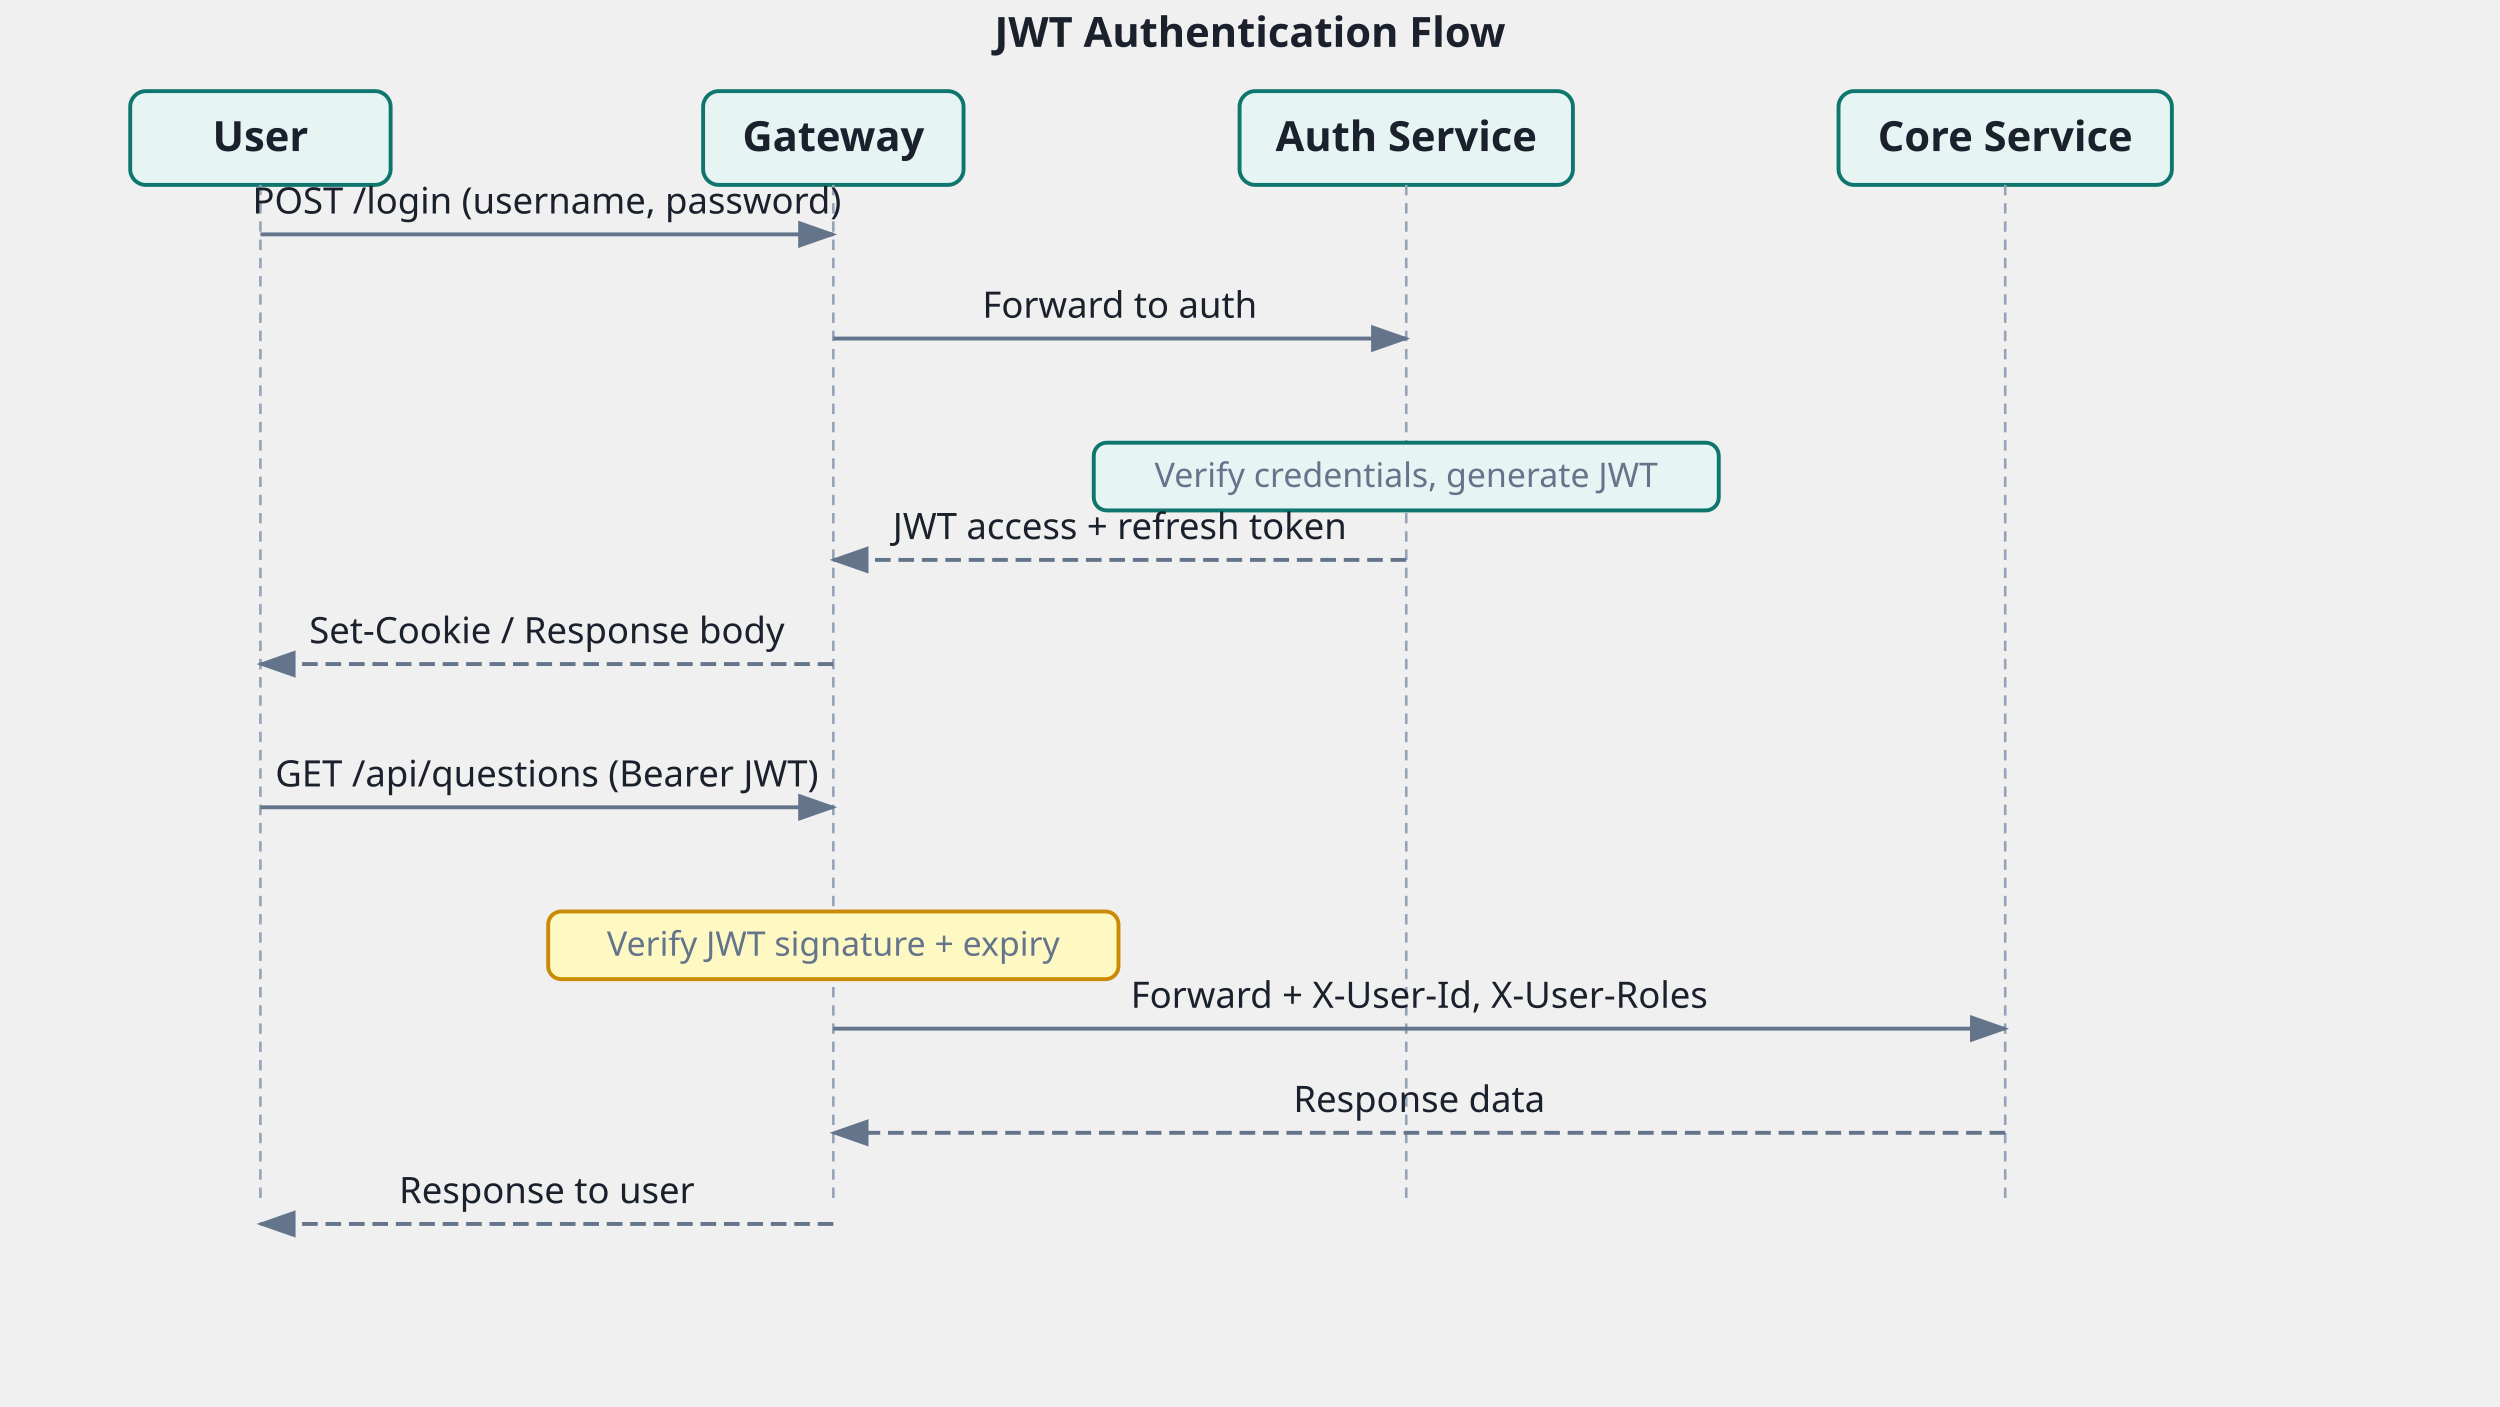
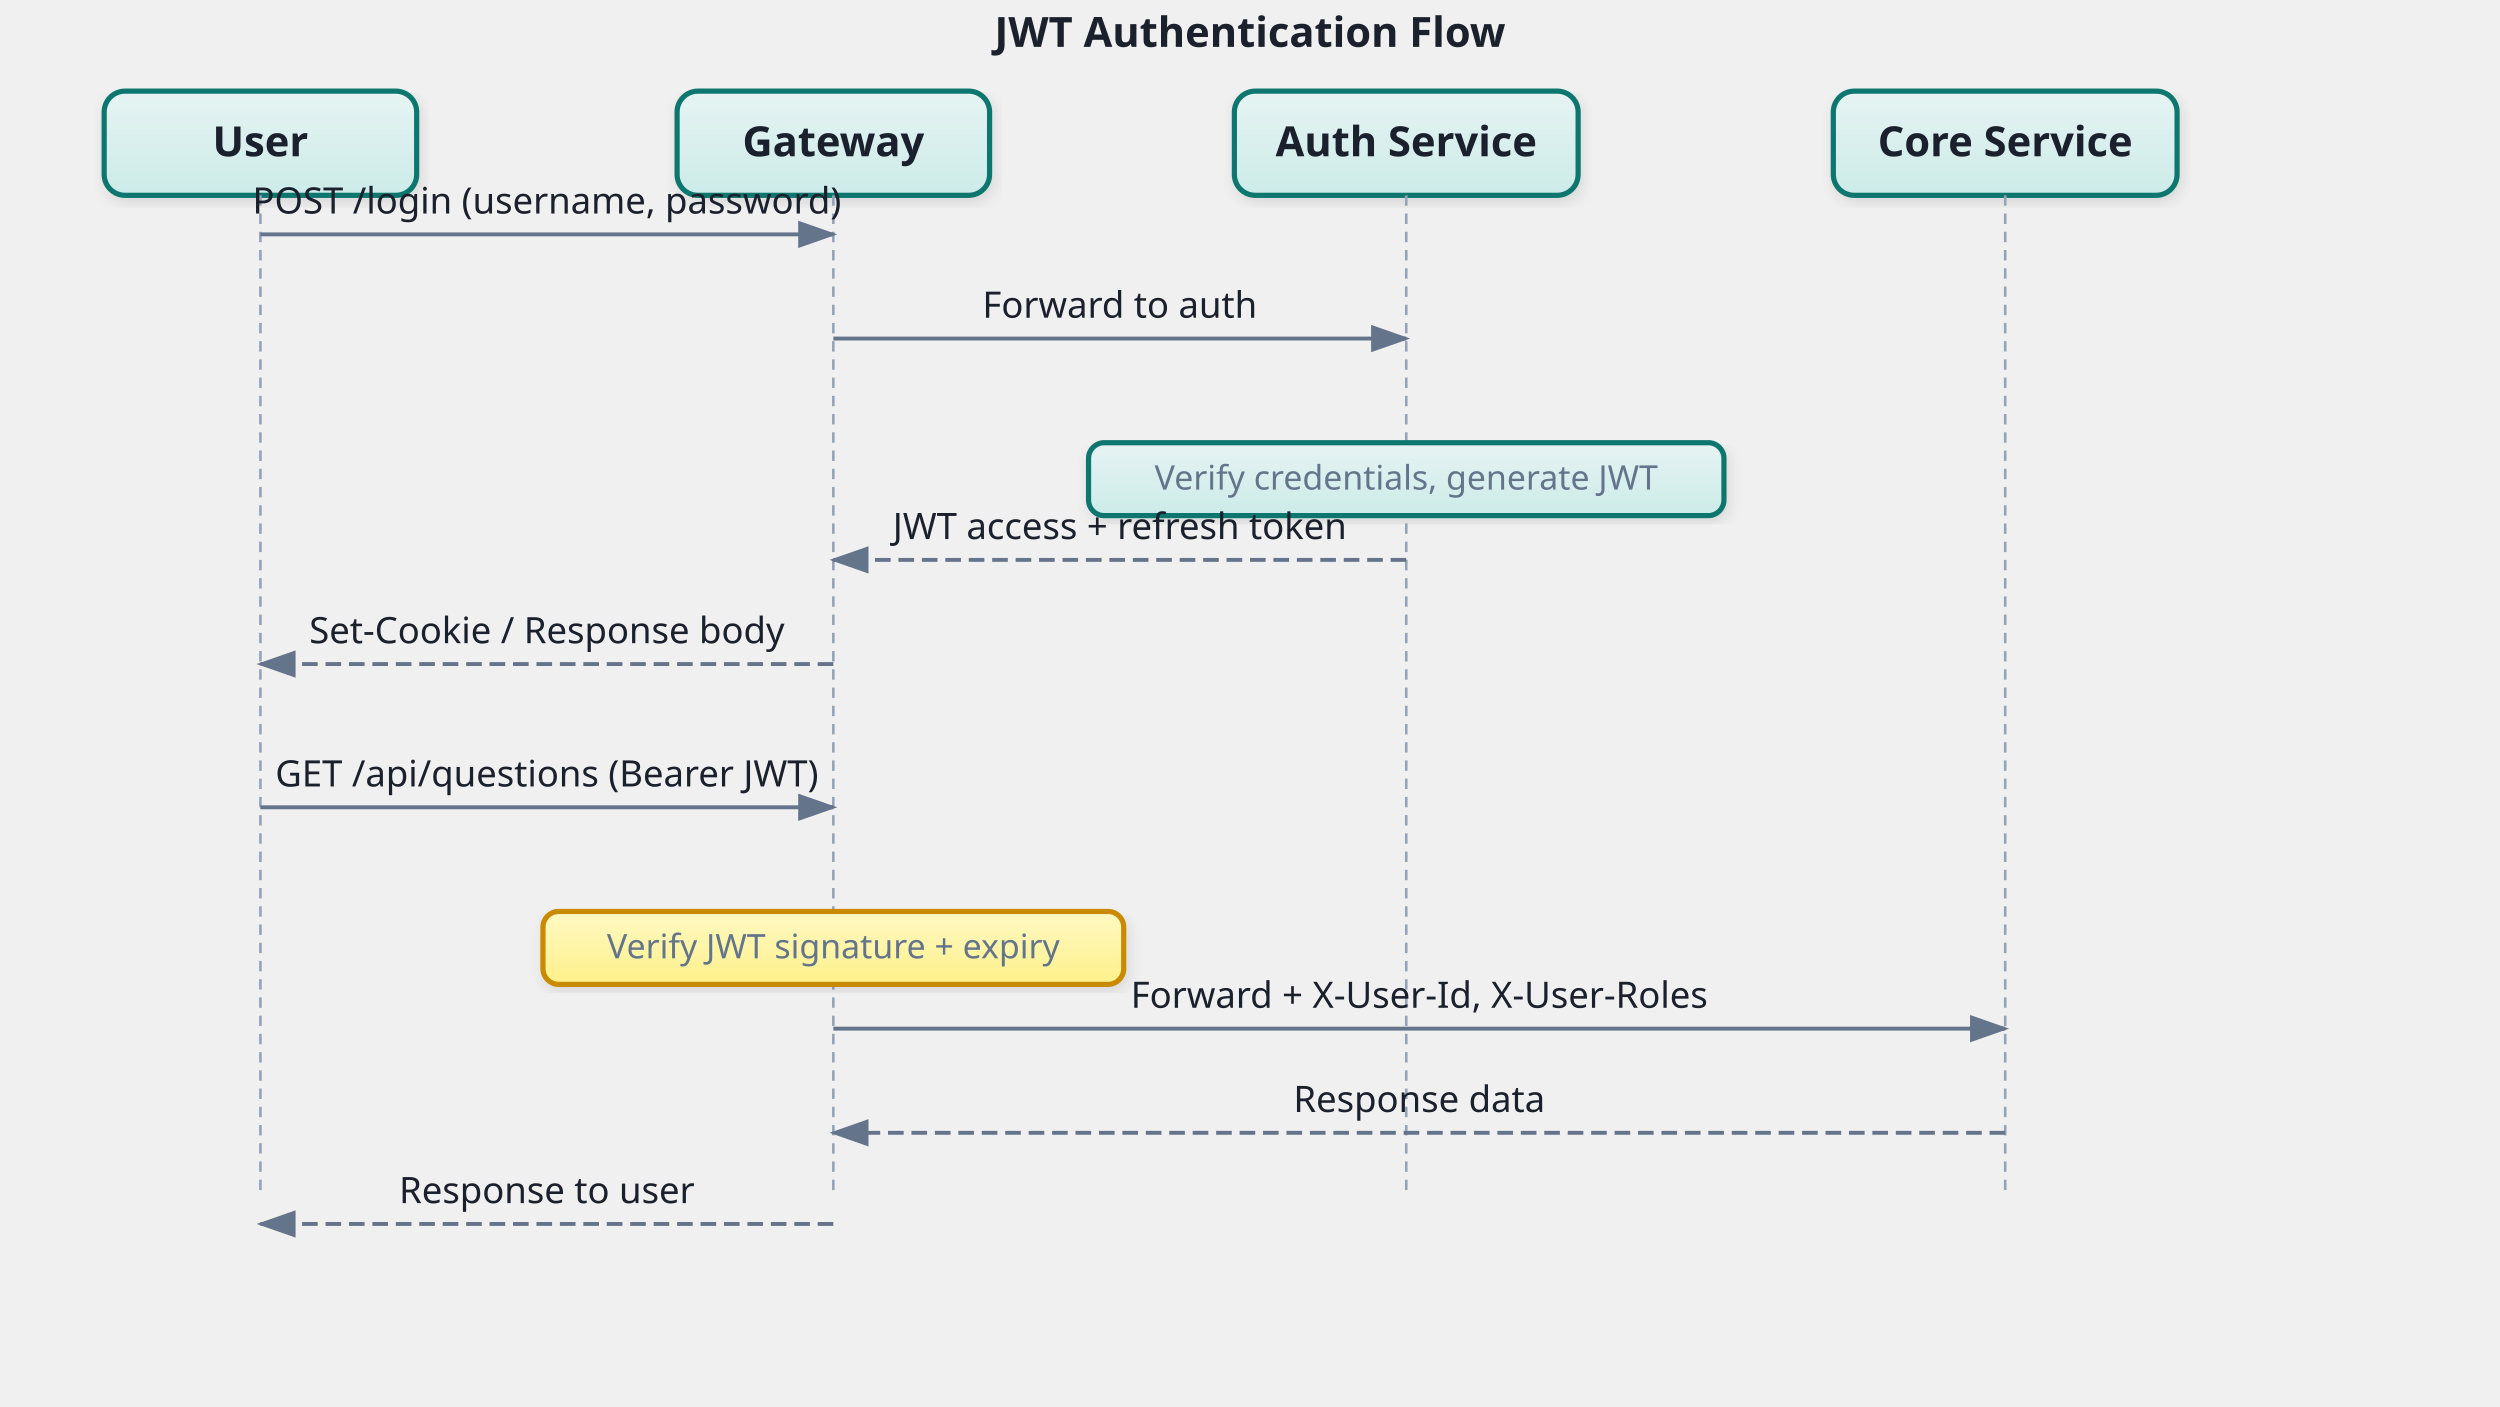
<svg xmlns="http://www.w3.org/2000/svg" viewBox="0 0 960 540" width="100%" height="100%">
  <defs>
    <marker id="arrowhead" markerWidth="10" markerHeight="7" refX="9" refY="3.5" orient="auto">
      <polygon points="0 0, 10 3.5, 0 7" fill="#64748b" />
    </marker>
    <marker id="arrowhead-danger" markerWidth="10" markerHeight="7" refX="9" refY="3.5" orient="auto">
      <polygon points="0 0, 10 3.5, 0 7" fill="#dc2626" />
    </marker>
+     <filter id="shadow" x="-4%" y="-4%" width="108%" height="116%">
+       <feDropShadow dx="1" dy="2" stdDeviation="2.5" flood-color="#0000001a" />
+     </filter>
+     <linearGradient id="grad-service" x1="0" y1="0" x2="0" y2="1">
+       <stop offset="0%" stop-color="#e6f4f3" />
+       <stop offset="100%" stop-color="#ccebe8" />
+     </linearGradient>
+     <linearGradient id="grad-storage" x1="0" y1="0" x2="0" y2="1">
+       <stop offset="0%" stop-color="#dbeafe" />
+       <stop offset="100%" stop-color="#bfdbfe" />
+     </linearGradient>
+     <linearGradient id="grad-event" x1="0" y1="0" x2="0" y2="1">
+       <stop offset="0%" stop-color="#fef9c3" />
+       <stop offset="100%" stop-color="#fef08a" />
+     </linearGradient>
+     <linearGradient id="grad-success" x1="0" y1="0" x2="0" y2="1">
+       <stop offset="0%" stop-color="#dcfce7" />
+       <stop offset="100%" stop-color="#bbf7d0" />
+     </linearGradient>
+     <linearGradient id="grad-danger" x1="0" y1="0" x2="0" y2="1">
+       <stop offset="0%" stop-color="#fee2e2" />
+       <stop offset="100%" stop-color="#fecaca" />
+     </linearGradient>
+     <linearGradient id="grad-warning" x1="0" y1="0" x2="0" y2="1">
+       <stop offset="0%" stop-color="#fff7ed" />
+       <stop offset="100%" stop-color="#ffedd5" />
+     </linearGradient>
+     <linearGradient id="grad-info" x1="0" y1="0" x2="0" y2="1">
+       <stop offset="0%" stop-color="#eff6ff" />
+       <stop offset="100%" stop-color="#dbeafe" />
+     </linearGradient>
+     <linearGradient id="grad-highlight" x1="0" y1="0" x2="0" y2="1">
+       <stop offset="0%" stop-color="#f5f3ff" />
+       <stop offset="100%" stop-color="#ede9fe" />
+     </linearGradient>
+     <linearGradient id="grad-legacy" x1="0" y1="0" x2="0" y2="1">
+       <stop offset="0%" stop-color="#f3f4f6" />
+       <stop offset="100%" stop-color="#e5e7eb" />
+     </linearGradient>
  </defs>
  <style>
    text {
      font-family: 'Segoe UI', system-ui, -apple-system, sans-serif;
      font-size: 14px;
      fill: #1a202c;
    }
-     .title { font-weight: bold; font-size: 16px; }
+     .title { font-weight: 600; font-size: 16px; }
    .small { font-size: 12px; }
    .subtitle { font-size: 13px; fill: #64748b; }
    .mono { font-family: 'Consolas', 'DejaVu Sans Mono', monospace; font-size: 12px; }

    .cluster { fill: #f8fafc; stroke: #94a3b8; stroke-width: 1.5; stroke-dasharray: 6 3; }
-     .service { fill: #e6f4f3; stroke: #0f766e; stroke-width: 1.5; }
-     .storage { fill: #dbeafe; stroke: #2563eb; stroke-width: 1.5; }
-     .event   { fill: #fef9c3;   stroke: #ca8a04;   stroke-width: 1.5; }
-     .success { fill: #dcfce7; stroke: #16a34a; stroke-width: 1.5; }
-     .danger  { fill: #fee2e2;  stroke: #dc2626;  stroke-width: 1.5; }
-     .warning { fill: #fff7ed; stroke: #ea580c; stroke-width: 1.5; }
-     .info    { fill: #eff6ff;    stroke: #3b82f6;    stroke-width: 1.5; }
-     .highlight { fill: #f5f3ff; stroke: #7c3aed; stroke-width: 1.5; }
-     .legacy  { fill: #f3f4f6;  stroke: #9ca3af;  stroke-width: 1.5; }
-     .note    { fill: #ffffff;     stroke: #cbd5e1;   stroke-width: 1.5; }
-     .step    { fill: #ffffff;     stroke: #94a3b8;         stroke-width: 1.5; }
+     .service { fill: url(#grad-service); stroke: #0f766e; stroke-width: 2.0; filter: url(#shadow); }
+     .storage { fill: url(#grad-storage); stroke: #2563eb; stroke-width: 2.0; filter: url(#shadow); }
+     .event   { fill: url(#grad-event);   stroke: #ca8a04;   stroke-width: 2.0; filter: url(#shadow); }
+     .success { fill: url(#grad-success); stroke: #16a34a; stroke-width: 2.0; filter: url(#shadow); }
+     .danger  { fill: url(#grad-danger);  stroke: #dc2626;  stroke-width: 2.0; filter: url(#shadow); }
+     .warning { fill: url(#grad-warning); stroke: #ea580c; stroke-width: 2.0; filter: url(#shadow); }
+     .info    { fill: url(#grad-info);    stroke: #3b82f6;    stroke-width: 2.0; filter: url(#shadow); }
+     .highlight { fill: url(#grad-highlight); stroke: #7c3aed; stroke-width: 2.0; filter: url(#shadow); }
+     .legacy  { fill: url(#grad-legacy);  stroke: #9ca3af;  stroke-width: 1.5; filter: url(#shadow); }
+     .note    { fill: #ffffff;    stroke: #cbd5e1;   stroke-width: 1.5; filter: url(#shadow); }
+     .step    { fill: #ffffff;    stroke: #94a3b8;         stroke-width: 1.5; filter: url(#shadow); }
+ 
+     .service-flat { fill: #e6f4f3; stroke: #0f766e; stroke-width: 1.5; }
+     .storage-flat { fill: #dbeafe; stroke: #2563eb; stroke-width: 1.5; }
+     .event-flat   { fill: #fef9c3;   stroke: #ca8a04;   stroke-width: 1.5; }

    .arrow {
      stroke: #64748b; stroke-width: 1.5; fill: none;
      marker-end: url(#arrowhead);
    }
    .arrow-dashed {
      stroke: #64748b; stroke-width: 1.5; fill: none;
      stroke-dasharray: 6 3; marker-end: url(#arrowhead);
    }
    .arrow-danger {
-       stroke: #dc2626; stroke-width: 2; fill: none;
+       stroke: #dc2626; stroke-width: 2.0; fill: none;
      marker-end: url(#arrowhead-danger);
    }
-     .arrow-bg { fill: #ffffff; opacity: 0.9; }
+     .arrow-bg { fill: #ffffff; opacity: 0.92; }
    .lifeline {
-       stroke: #94a3b8; stroke-width: 1;
+       stroke: #94a3b8; stroke-width: 1.0;
      stroke-dasharray: 4 3; fill: none;
+     }
+     .separator {
+       stroke: #cbd5e1; stroke-width: 1.0;
    }
  </style>
  <text x="480" y="18" text-anchor="middle" class="title">JWT Authentication Flow</text>
-   <rect x="50.0" y="35" width="100" height="36" rx="6" class="service" />
-   <text x="100" y="58" text-anchor="middle" class="title">User</text>
-   <line x1="100" y1="71" x2="100" y2="460" class="lifeline" />
-   <rect x="270.0" y="35" width="100" height="36" rx="6" class="service" />
-   <text x="320" y="58" text-anchor="middle" class="title">Gateway</text>
-   <line x1="320" y1="71" x2="320" y2="460" class="lifeline" />
-   <rect x="476.0" y="35" width="128" height="36" rx="6" class="service" />
-   <text x="540" y="58" text-anchor="middle" class="title">Auth Service</text>
-   <line x1="540" y1="71" x2="540" y2="460" class="lifeline" />
-   <rect x="706.0" y="35" width="128" height="36" rx="6" class="service" />
-   <text x="770" y="58" text-anchor="middle" class="title">Core Service</text>
-   <line x1="770" y1="71" x2="770" y2="460" class="lifeline" />
+   <rect x="40.0" y="35" width="120" height="40" rx="8" class="service" />
+   <text x="100" y="60" text-anchor="middle" class="title">User</text>
+   <line x1="100" y1="75" x2="100" y2="460" class="lifeline" />
+   <rect x="260.0" y="35" width="120" height="40" rx="8" class="service" />
+   <text x="320" y="60" text-anchor="middle" class="title">Gateway</text>
+   <line x1="320" y1="75" x2="320" y2="460" class="lifeline" />
+   <rect x="474.0" y="35" width="132" height="40" rx="8" class="service" />
+   <text x="540" y="60" text-anchor="middle" class="title">Auth Service</text>
+   <line x1="540" y1="75" x2="540" y2="460" class="lifeline" />
+   <rect x="704.0" y="35" width="132" height="40" rx="8" class="service" />
+   <text x="770" y="60" text-anchor="middle" class="title">Core Service</text>
+   <line x1="770" y1="75" x2="770" y2="460" class="lifeline" />
  <path d="M 100 90 L 320 90" class="arrow" />
  <text x="210.0" y="82" text-anchor="middle" font-size="12" fill="#475569">POST /login (username, password)</text>
  <path d="M 320 130 L 540 130" class="arrow" />
  <text x="430.0" y="122" text-anchor="middle" font-size="12" fill="#475569">Forward to auth</text>
-   <rect x="420.0" y="170" width="240" height="26" rx="5" class="service" />
-   <text x="540" y="187" text-anchor="middle" class="subtitle">Verify credentials, generate JWT</text>
+   <rect x="418.0" y="170" width="244" height="28" rx="6" class="service" />
+   <text x="540" y="188" text-anchor="middle" class="subtitle">Verify credentials, generate JWT</text>
  <path d="M 540 215 L 320 215" class="arrow-dashed" />
  <text x="430.0" y="207" text-anchor="middle" font-size="12" fill="#475569">JWT access + refresh token</text>
  <path d="M 320 255 L 100 255" class="arrow-dashed" />
  <text x="210.0" y="247" text-anchor="middle" font-size="12" fill="#475569">Set-Cookie / Response body</text>
  <path d="M 100 310 L 320 310" class="arrow" />
  <text x="210.0" y="302" text-anchor="middle" font-size="12" fill="#475569">GET /api/questions (Bearer JWT)</text>
-   <rect x="210.5" y="350" width="219" height="26" rx="5" class="event" />
-   <text x="320" y="367" text-anchor="middle" class="subtitle">Verify JWT signature + expiry</text>
+   <rect x="208.5" y="350" width="223" height="28" rx="6" class="event" />
+   <text x="320" y="368" text-anchor="middle" class="subtitle">Verify JWT signature + expiry</text>
  <path d="M 320 395 L 770 395" class="arrow" />
  <text x="545.0" y="387" text-anchor="middle" font-size="12" fill="#475569">Forward + X-User-Id, X-User-Roles</text>
  <path d="M 770 435 L 320 435" class="arrow-dashed" />
  <text x="545.0" y="427" text-anchor="middle" font-size="12" fill="#475569">Response data</text>
  <path d="M 320 470 L 100 470" class="arrow-dashed" />
  <text x="210.0" y="462" text-anchor="middle" font-size="12" fill="#475569">Response to user</text>
</svg>
